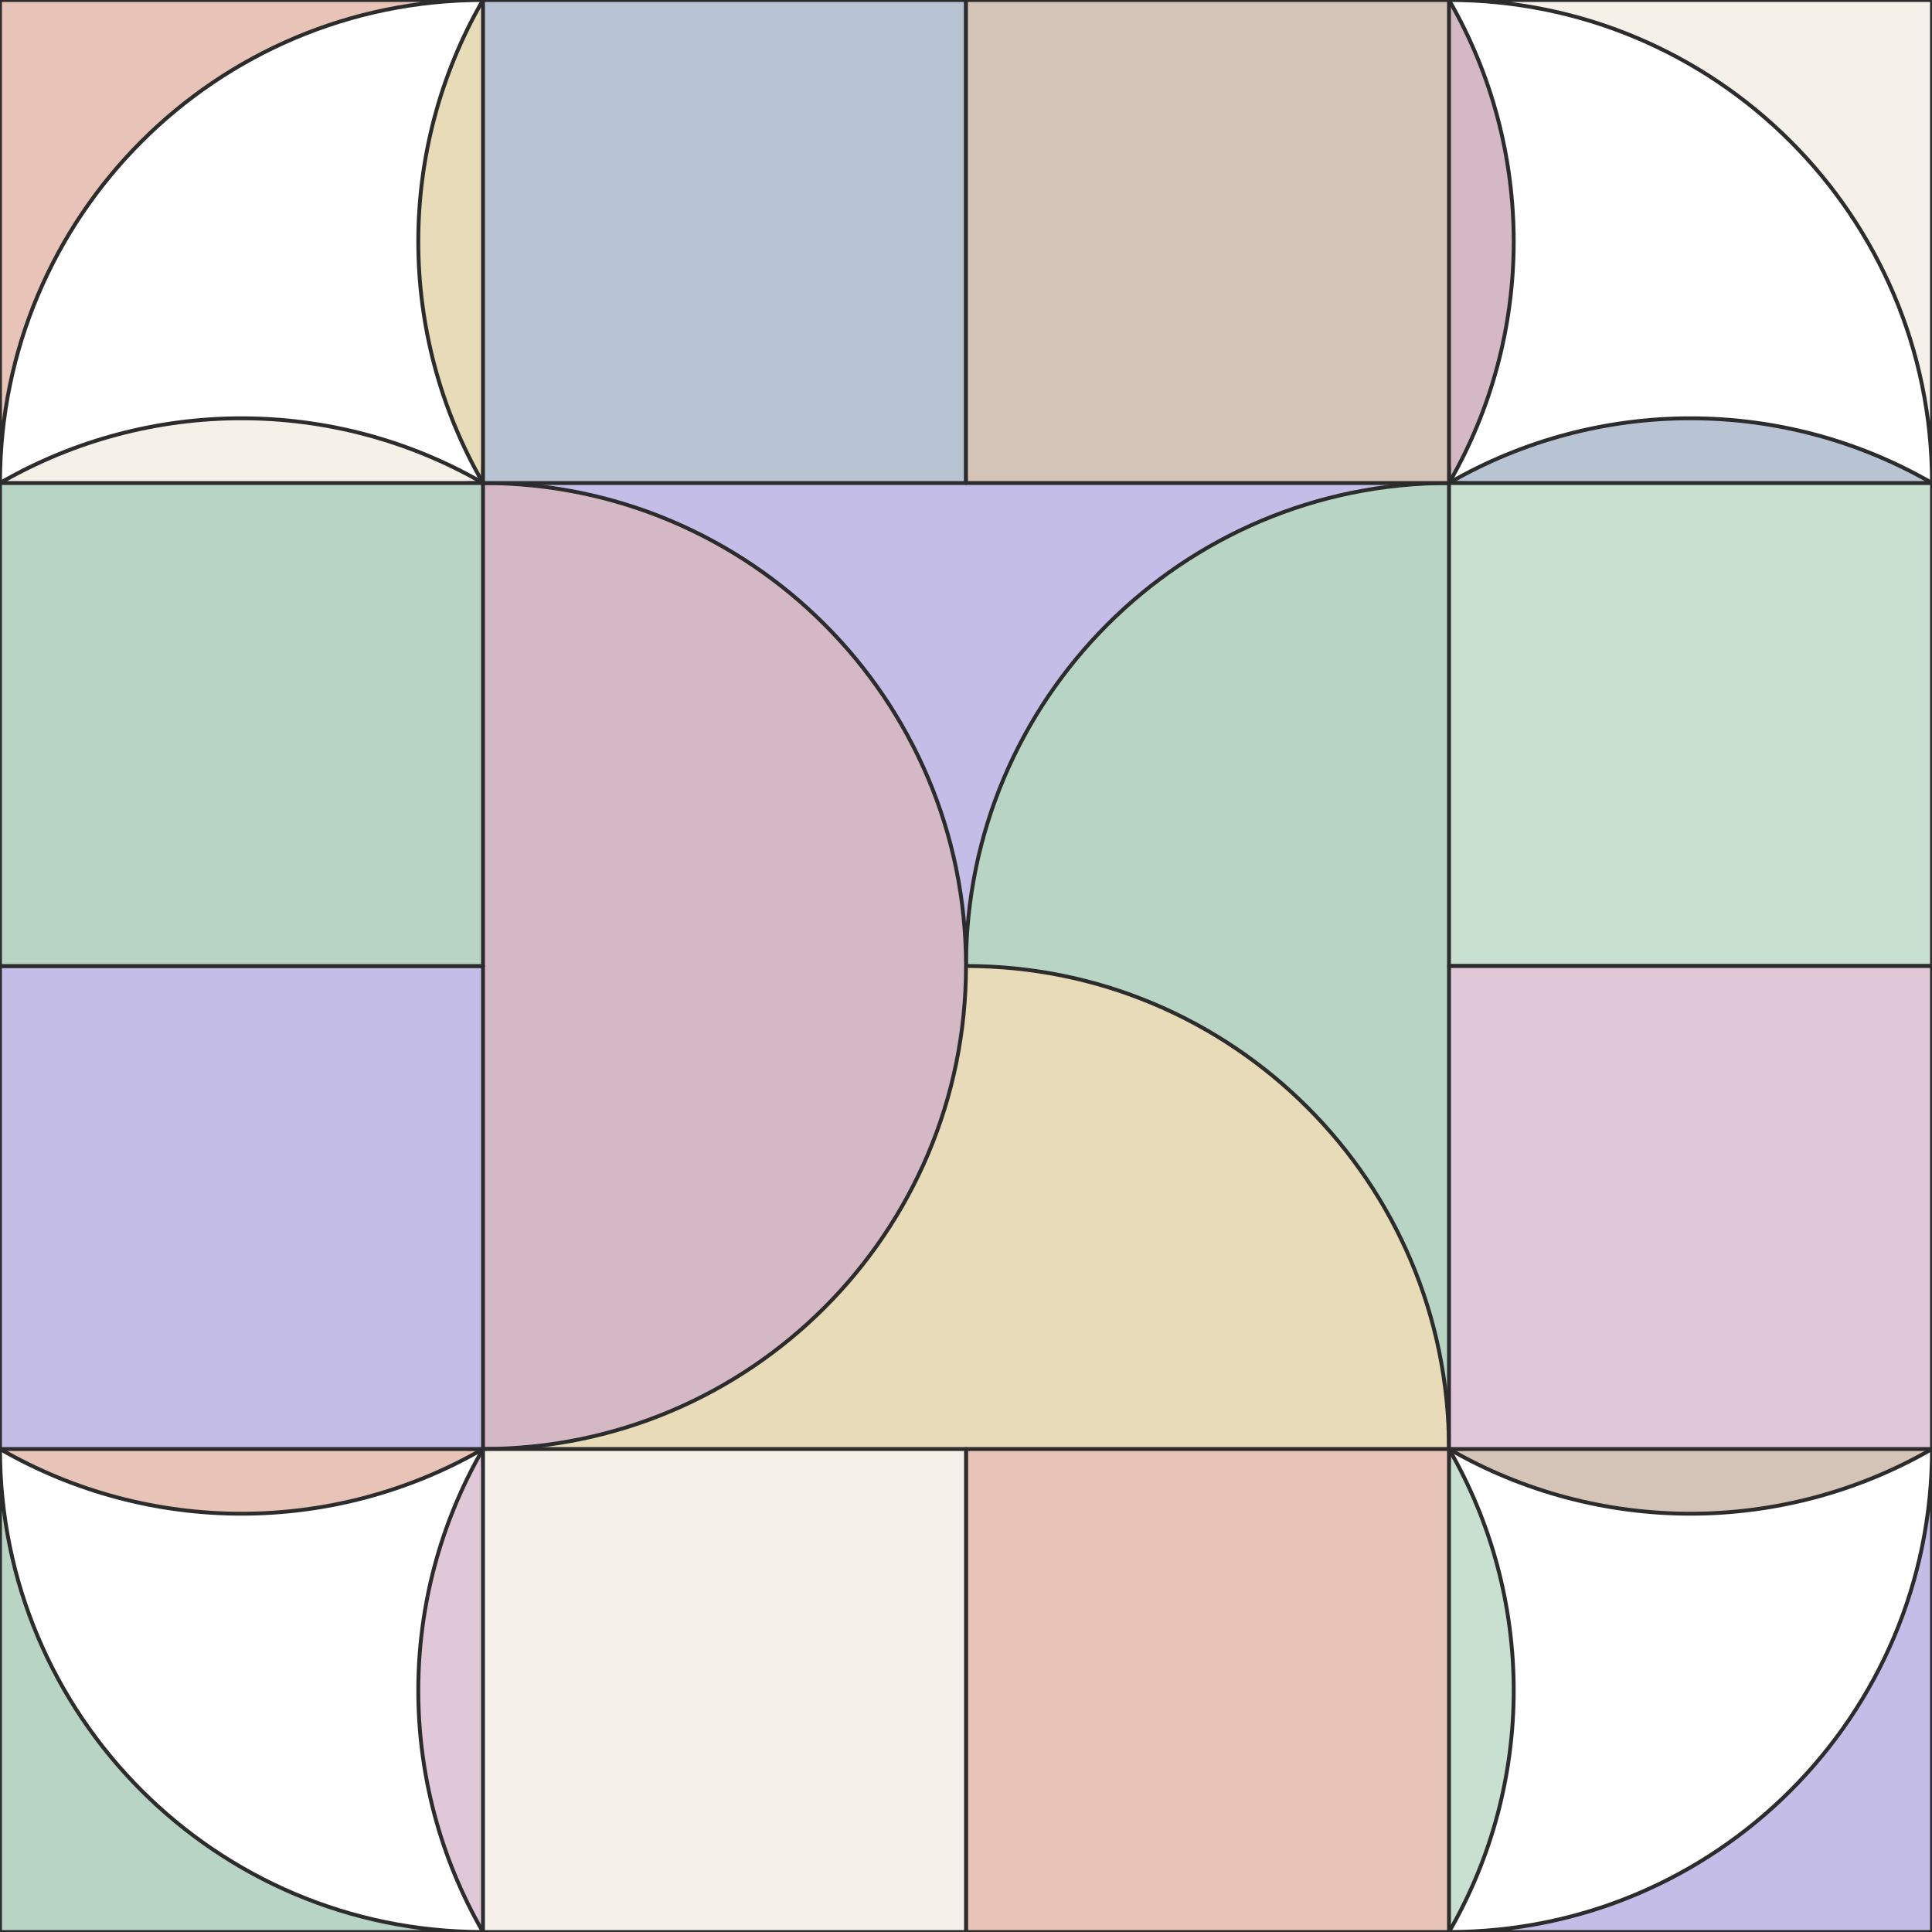
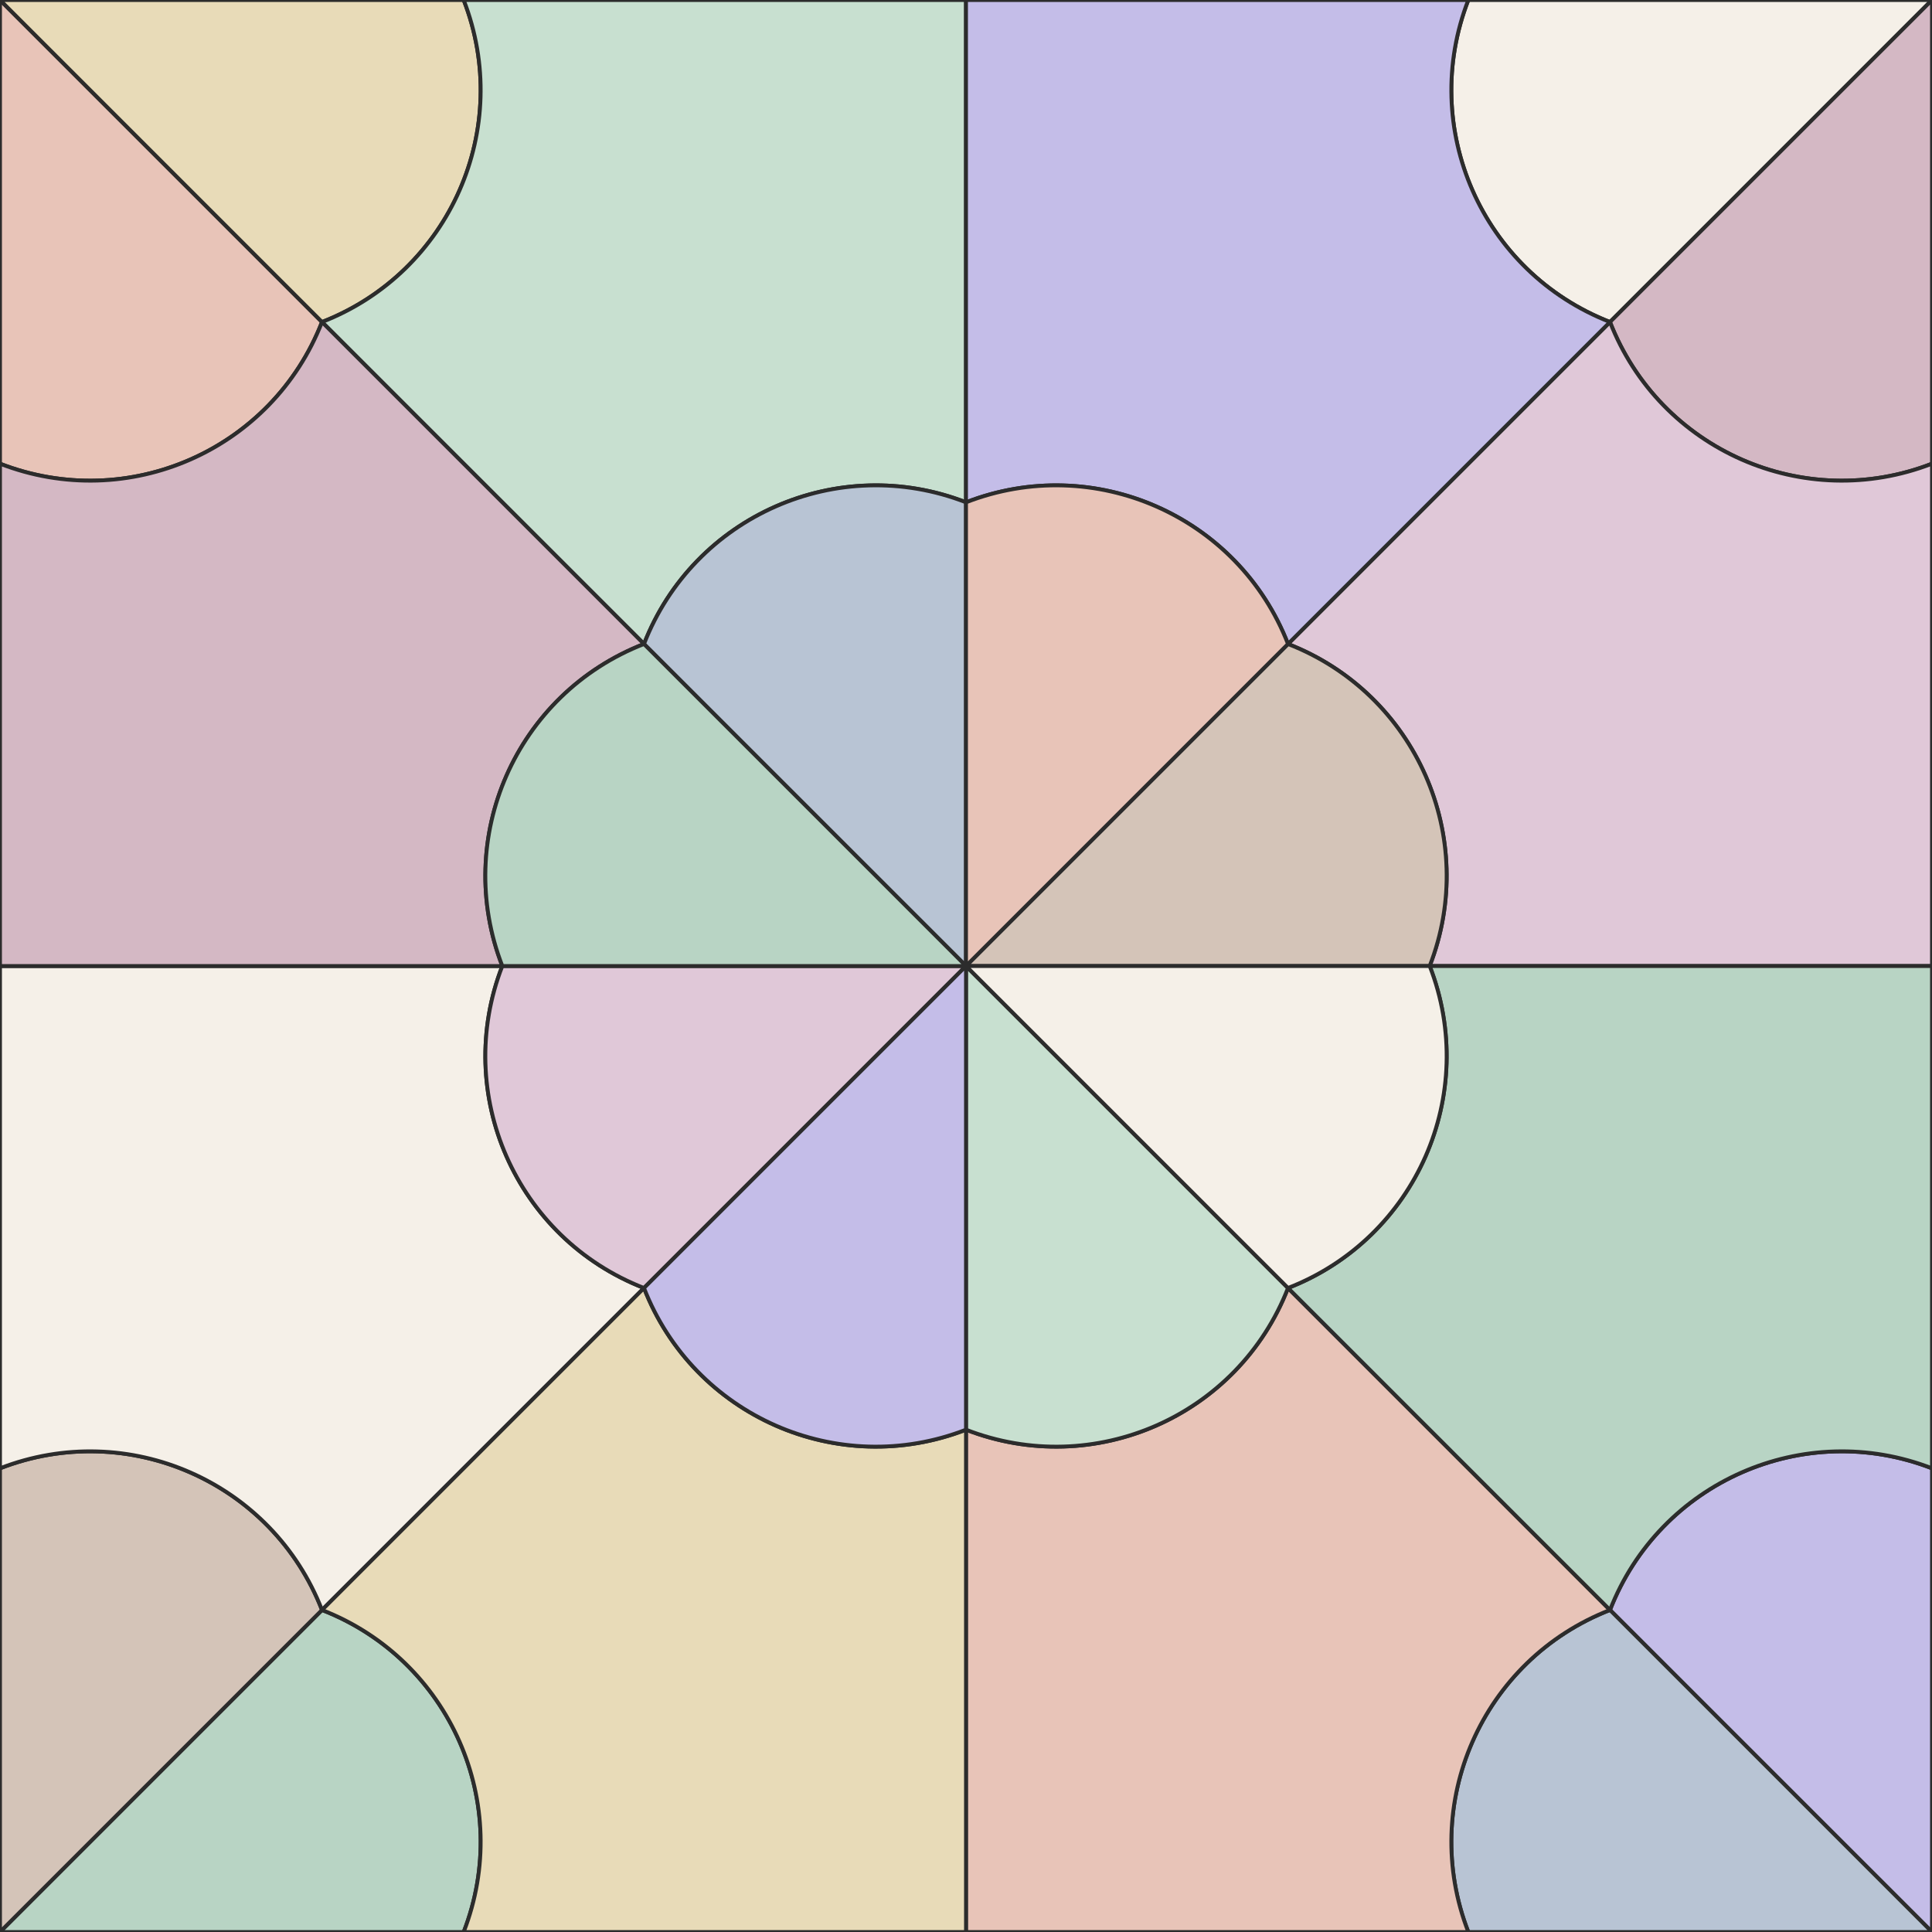
<svg xmlns="http://www.w3.org/2000/svg" viewBox="0 0 400 400" width="400" height="400">
  <rect width="400" height="400" fill="#ffffff" />
-   <path id="corner-tl" d="M 0 0 L 100 0 A 100 100 0 0 0 0 100 Z" fill="#e8c4b8" stroke="#2c2c2c" stroke-width="0.8" stroke-linejoin="round">
+   <path id="dec5fadc-0dfd-44c4-893a-71a2c9ddee0c" d="M 0 0 L 0 96 A 51.502 51.502 0 0 0 66.667 66.667 L 0 0" fill="#e8c4b8" stroke="#2c2c2c" stroke-width="0.8" stroke-linejoin="round">
    </path>
-   <path id="corner-tr" d="M 300 0 L 400 0 L 400 100 A 100 100 0 0 0 300 0 Z" fill="#f5f0e8" stroke="#2c2c2c" stroke-width="0.8" stroke-linejoin="round">
+   <path id="9527bc85-55ac-4035-844c-8bc9e574c648" d="M 400 0 L 304 0 A 51.502 51.502 0 0 0 333.333 66.667 L 400 0" fill="#f5f0e8" stroke="#2c2c2c" stroke-width="0.8" stroke-linejoin="round">
    </path>
-   <path id="corner-br" d="M 400 300 L 400 400 L 300 400 A 100 100 0 0 0 400 300 Z" fill="#c4bde8" stroke="#2c2c2c" stroke-width="0.8" stroke-linejoin="round">
+   <path id="23bec942-9660-4703-b08a-29d90d522851" d="M 400 400 L 400 304 A 51.502 51.502 0 0 0 333.333 333.333 L 400 400" fill="#c4bde8" stroke="#2c2c2c" stroke-width="0.8" stroke-linejoin="round">
    </path>
-   <path id="corner-bl" d="M 100 400 L 0 400 L 0 300 A 100 100 0 0 0 100 400 Z" fill="#b8d4c4" stroke="#2c2c2c" stroke-width="0.8" stroke-linejoin="round">
+   <path id="caf71eb2-cd38-4baa-9516-78de60b9ce97" d="M 0 400 L 96 400 A 51.502 51.502 0 0 0 66.667 333.333 L 0 400" fill="#b8d4c4" stroke="#2c2c2c" stroke-width="0.8" stroke-linejoin="round">
    </path>
-   <path id="edge-top-left" d="M 100 0 L 200 0 L 100 100 A 100 100 0 0 1 100 0 Z" fill="#e8dbb8" stroke="#2c2c2c" stroke-width="0.8" stroke-linejoin="round">
+   <path id="5b5edcb0-74e7-482b-9355-358af815ccb1" d="M 66.667 66.667 L 0 0 L 96 0 A 51.502 51.502 0 0 1 66.667 66.667" fill="#e8dbb8" stroke="#2c2c2c" stroke-width="0.8" stroke-linejoin="round">
    </path>
-   <path id="edge-top-right" d="M 200 0 L 300 0 A 100 100 0 0 1 300 100 L 200 0 Z" fill="#d4b8c4" stroke="#2c2c2c" stroke-width="0.8" stroke-linejoin="round">
+   <path id="f615fc81-02e6-43eb-9aea-2f584caa0cc3" d="M 333.333 66.667 L 400 0 L 400 96 A 51.502 51.502 0 0 1 333.333 66.667" fill="#d4b8c4" stroke="#2c2c2c" stroke-width="0.8" stroke-linejoin="round">
    </path>
-   <path id="edge-right-top" d="M 400 100 L 400 200 L 300 100 A 100 100 0 0 1 400 100 Z" fill="#b8c4d4" stroke="#2c2c2c" stroke-width="0.8" stroke-linejoin="round">
+   <path id="b31b26d1-518e-4f17-b703-870dca93bf2b" d="M 333.333 333.333 L 400 400 L 304 400 A 51.502 51.502 0 0 1 333.333 333.333" fill="#b8c4d4" stroke="#2c2c2c" stroke-width="0.8" stroke-linejoin="round">
    </path>
-   <path id="edge-right-bottom" d="M 400 200 L 400 300 A 100 100 0 0 1 300 300 L 400 200 Z" fill="#d4c4b8" stroke="#2c2c2c" stroke-width="0.8" stroke-linejoin="round">
+   <path id="0e1a0cc3-d0a4-435b-9779-c884b5b37893" d="M 66.667 333.333 L 0 400 L 0 304 A 51.502 51.502 0 0 1 66.667 333.333" fill="#d4c4b8" stroke="#2c2c2c" stroke-width="0.8" stroke-linejoin="round">
    </path>
-   <path id="edge-bottom-right" d="M 300 400 L 200 400 L 300 300 A 100 100 0 0 1 300 400 Z" fill="#c8e0d0" stroke="#2c2c2c" stroke-width="0.8" stroke-linejoin="round">
+   <path id="fe08fc90-442f-4388-bc82-a8fb6ff1fd92" d="M 66.667 66.667 A 51.502 51.502 0 0 0 96 0 L 200 0 L 200 104 A 51.502 51.502 0 0 0 133.333 133.333 L 66.667 66.667" fill="#c8e0d0" stroke="#2c2c2c" stroke-width="0.8" stroke-linejoin="round">
    </path>
-   <path id="edge-bottom-left" d="M 200 400 L 100 400 A 100 100 0 0 1 100 300 L 200 400 Z" fill="#e0c8d8" stroke="#2c2c2c" stroke-width="0.8" stroke-linejoin="round">
+   <path id="0ed37fd3-79ff-4489-9bf7-65565273e2ec" d="M 333.333 66.667 A 51.502 51.502 0 0 0 400 96 L 400 200 L 296 200 A 51.502 51.502 0 0 0 266.667 133.333 L 333.333 66.667" fill="#e0c8d8" stroke="#2c2c2c" stroke-width="0.8" stroke-linejoin="round">
    </path>
-   <path id="edge-left-bottom" d="M 0 300 L 0 200 L 100 300 A 100 100 0 0 1 0 300 Z" fill="#e8c4b8" stroke="#2c2c2c" stroke-width="0.8" stroke-linejoin="round">
+   <path id="06d28373-8bcd-43bd-b722-055c6ab63955" d="M 333.333 333.333 A 51.502 51.502 0 0 0 304 400 L 200 400 L 200 296 A 51.502 51.502 0 0 0 266.667 266.667 L 333.333 333.333" fill="#e8c4b8" stroke="#2c2c2c" stroke-width="0.8" stroke-linejoin="round">
    </path>
-   <path id="edge-left-top" d="M 0 200 L 0 100 A 100 100 0 0 1 100 100 L 0 200 Z" fill="#f5f0e8" stroke="#2c2c2c" stroke-width="0.8" stroke-linejoin="round">
+   <path id="a1047d8b-656c-41aa-917e-e7ec9bb43ded" d="M 66.667 333.333 A 51.502 51.502 0 0 0 0 304 L 0 200 L 104 200 A 51.502 51.502 0 0 0 133.333 266.667 L 66.667 333.333" fill="#f5f0e8" stroke="#2c2c2c" stroke-width="0.8" stroke-linejoin="round">
    </path>
-   <path id="petal-top" d="M 100 100 A 100 100 0 0 1 300 100 A 100 100 0 0 1 100 100 Z" fill="#c4bde8" stroke="#2c2c2c" stroke-width="0.8" stroke-linejoin="round">
+   <path id="e13866ce-e46a-4df1-8196-f80a66eb434d" d="M 200 0 L 200 104 A 51.502 51.502 0 0 1 266.667 133.333 L 333.333 66.667 A 51.502 51.502 0 0 1 304 0 L 200 0" fill="#c4bde8" stroke="#2c2c2c" stroke-width="0.8" stroke-linejoin="round">
    </path>
-   <path id="petal-right" d="M 300 100 A 100 100 0 0 1 300 300 A 100 100 0 0 1 300 100 Z" fill="#b8d4c4" stroke="#2c2c2c" stroke-width="0.8" stroke-linejoin="round">
+   <path id="c0d093f9-c620-4a94-a6fc-7e307a0ee971" d="M 400 200 L 296 200 A 51.502 51.502 0 0 1 266.667 266.667 L 333.333 333.333 A 51.502 51.502 0 0 1 400 304 L 400 200" fill="#b8d4c4" stroke="#2c2c2c" stroke-width="0.8" stroke-linejoin="round">
    </path>
-   <path id="petal-bottom" d="M 300 300 A 100 100 0 0 1 100 300 A 100 100 0 0 1 300 300 Z" fill="#e8dbb8" stroke="#2c2c2c" stroke-width="0.8" stroke-linejoin="round">
+   <path id="12cbfd14-d41e-498d-b722-571826b9c603" d="M 200 400 L 200 296 A 51.502 51.502 0 0 1 133.333 266.667 L 66.667 333.333 A 51.502 51.502 0 0 1 96 400 L 200 400" fill="#e8dbb8" stroke="#2c2c2c" stroke-width="0.8" stroke-linejoin="round">
    </path>
-   <path id="petal-left" d="M 100 300 A 100 100 0 0 1 100 100 A 100 100 0 0 1 100 300 Z" fill="#d4b8c4" stroke="#2c2c2c" stroke-width="0.8" stroke-linejoin="round">
+   <path id="e780d195-7270-4add-9aed-3a90174d2104" d="M 0 200 L 104 200 A 51.502 51.502 0 0 1 133.333 133.333 L 66.667 66.667 A 51.502 51.502 0 0 1 0 96 L 0 200" fill="#d4b8c4" stroke="#2c2c2c" stroke-width="0.8" stroke-linejoin="round">
    </path>
-   <path id="bg-tl" d="M 100 0 L 200 0 L 200 100 L 100 100 Z" fill="#b8c4d4" stroke="#2c2c2c" stroke-width="0.8" stroke-linejoin="round">
+   <path id="2352f596-7dc3-4c0c-9da2-1979d65f328a" d="M 133.333 133.333 L 200 200 L 200 104 A 51.502 51.502 0 0 0 133.333 133.333" fill="#b8c4d4" stroke="#2c2c2c" stroke-width="0.8" stroke-linejoin="round">
    </path>
-   <path id="bg-tr" d="M 200 0 L 300 0 L 300 100 L 200 100 Z" fill="#d4c4b8" stroke="#2c2c2c" stroke-width="0.8" stroke-linejoin="round">
+   <path id="9a868db2-bcf5-46f7-8ac6-53a56391a87b" d="M 266.667 133.333 L 200 200 L 296 200 A 51.502 51.502 0 0 0 266.667 133.333" fill="#d4c4b8" stroke="#2c2c2c" stroke-width="0.8" stroke-linejoin="round">
    </path>
-   <path id="bg-rt" d="M 300 100 L 400 100 L 400 200 L 300 200 Z" fill="#c8e0d0" stroke="#2c2c2c" stroke-width="0.8" stroke-linejoin="round">
+   <path id="aa3486c0-4b8b-4742-896f-4aebd7aeaec9" d="M 266.667 266.667 L 200 200 L 200 296 A 51.502 51.502 0 0 0 266.667 266.667" fill="#c8e0d0" stroke="#2c2c2c" stroke-width="0.8" stroke-linejoin="round">
    </path>
-   <path id="bg-rb" d="M 300 200 L 400 200 L 400 300 L 300 300 Z" fill="#e0c8d8" stroke="#2c2c2c" stroke-width="0.8" stroke-linejoin="round">
+   <path id="4d7dcf66-327f-49aa-809f-943b377b43a8" d="M 133.333 266.667 L 200 200 L 104 200 A 51.502 51.502 0 0 0 133.333 266.667" fill="#e0c8d8" stroke="#2c2c2c" stroke-width="0.8" stroke-linejoin="round">
    </path>
-   <path id="bg-br" d="M 200 300 L 300 300 L 300 400 L 200 400 Z" fill="#e8c4b8" stroke="#2c2c2c" stroke-width="0.8" stroke-linejoin="round">
+   <path id="60ae4948-a0c6-4da9-b447-df04a1c01652" d="M 200 104 L 200 200 L 266.667 133.333 A 51.502 51.502 0 0 0 200 104" fill="#e8c4b8" stroke="#2c2c2c" stroke-width="0.8" stroke-linejoin="round">
    </path>
-   <path id="bg-bl" d="M 100 300 L 200 300 L 200 400 L 100 400 Z" fill="#f5f0e8" stroke="#2c2c2c" stroke-width="0.8" stroke-linejoin="round">
+   <path id="8fa62003-0124-4c00-b167-8c1a42c9dd99" d="M 296 200 L 200 200 L 266.667 266.667 A 51.502 51.502 0 0 0 296 200" fill="#f5f0e8" stroke="#2c2c2c" stroke-width="0.8" stroke-linejoin="round">
    </path>
-   <path id="bg-lb" d="M 0 200 L 100 200 L 100 300 L 0 300 Z" fill="#c4bde8" stroke="#2c2c2c" stroke-width="0.8" stroke-linejoin="round">
+   <path id="70c2ca1d-33ba-44f5-92fa-fd4eb412d2e9" d="M 200 296 L 200 200 L 133.333 266.667 A 51.502 51.502 0 0 0 200 296" fill="#c4bde8" stroke="#2c2c2c" stroke-width="0.8" stroke-linejoin="round">
    </path>
-   <path id="bg-lt" d="M 0 100 L 100 100 L 100 200 L 0 200 Z" fill="#b8d4c4" stroke="#2c2c2c" stroke-width="0.8" stroke-linejoin="round">
+   <path id="829a68c2-145d-402e-83b7-be21c46c80d6" d="M 104 200 L 200 200 L 133.333 133.333 A 51.502 51.502 0 0 0 104 200" fill="#b8d4c4" stroke="#2c2c2c" stroke-width="0.8" stroke-linejoin="round">
    </path>
</svg>
